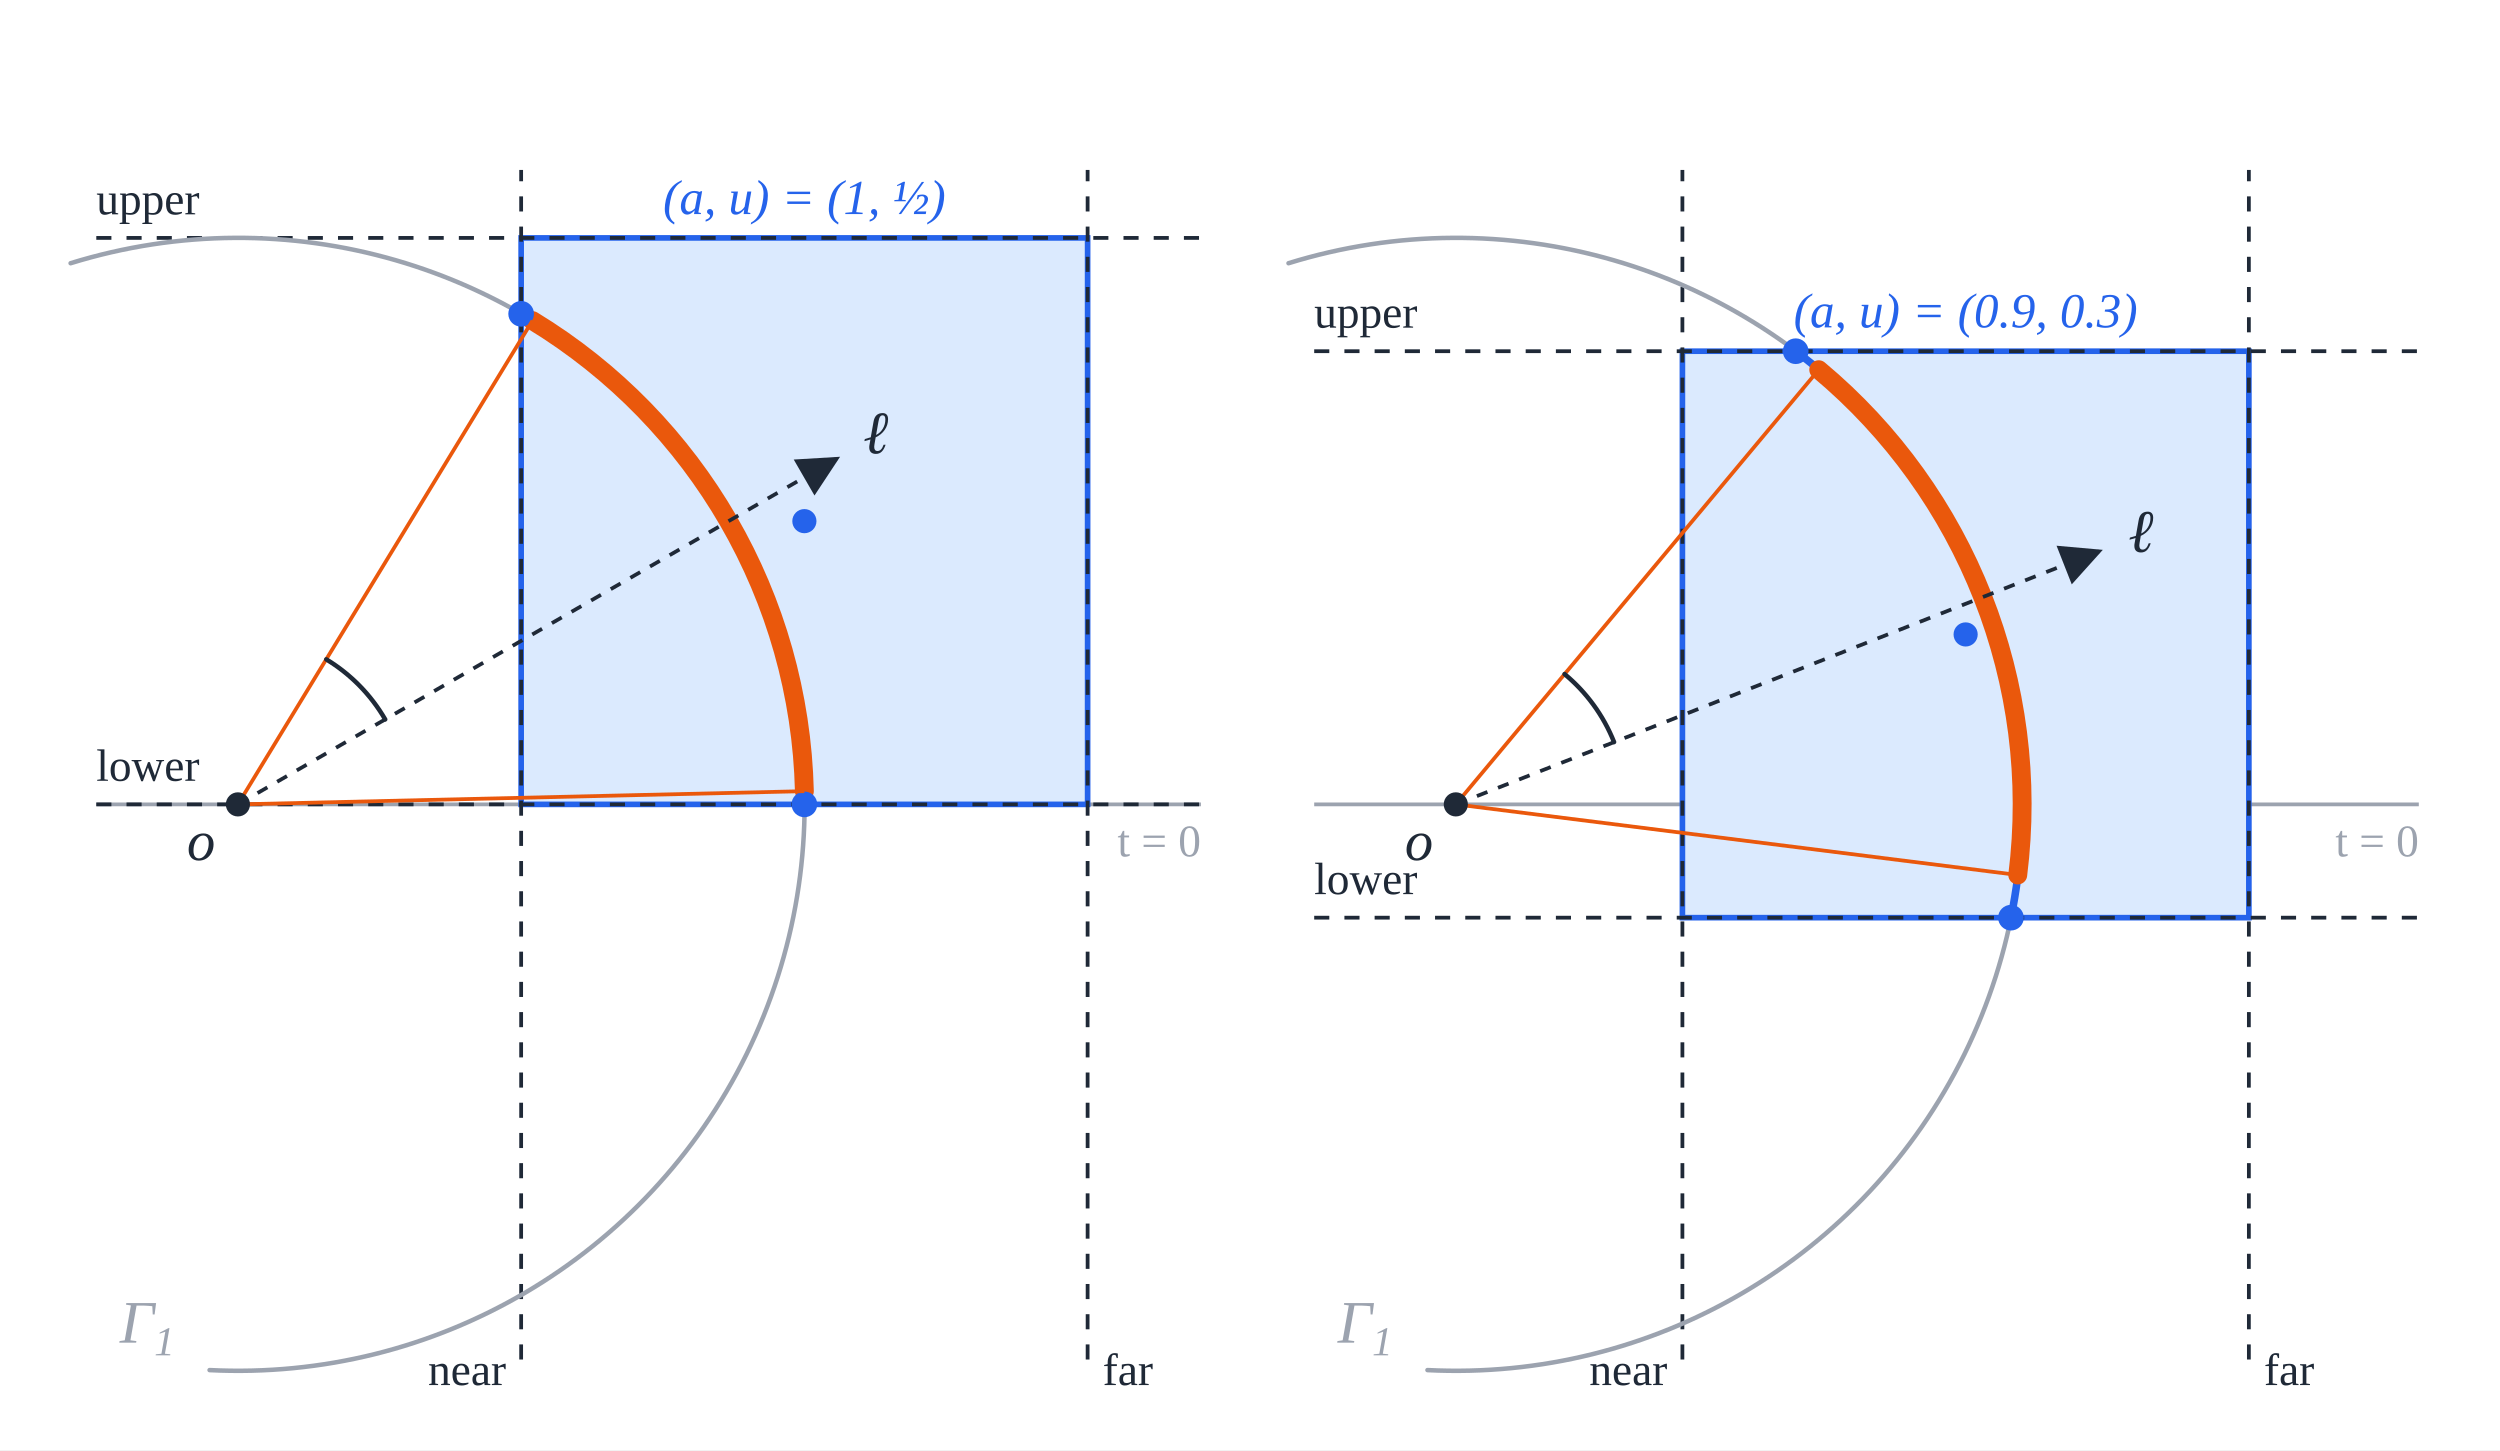
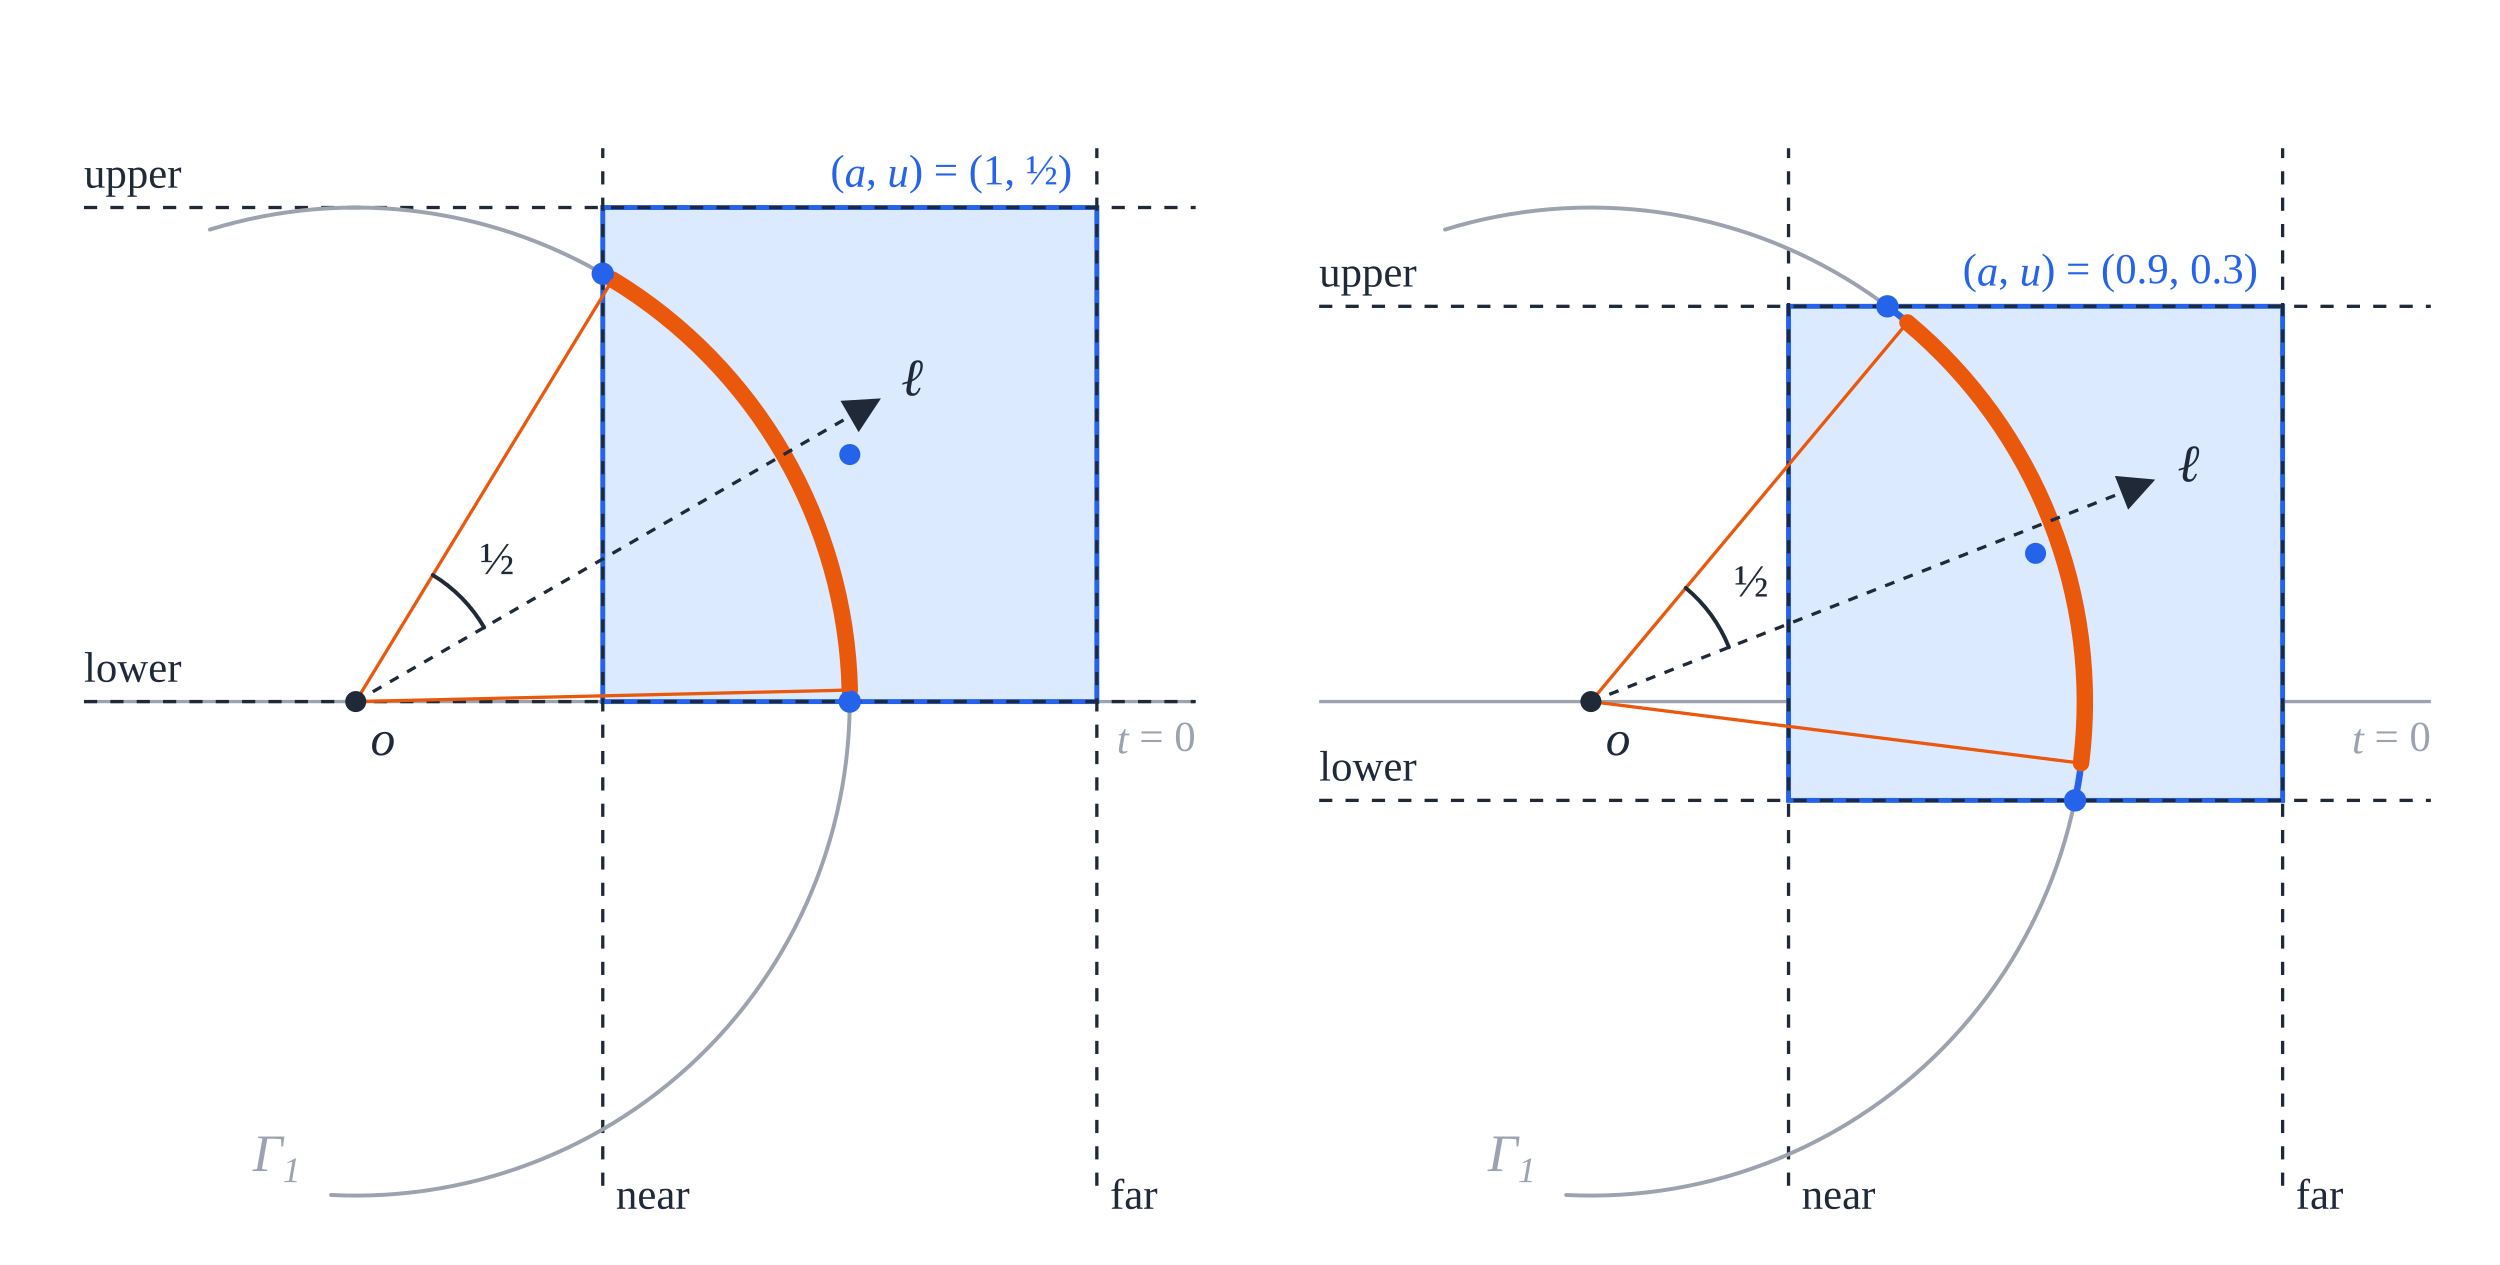
- <svg xmlns="http://www.w3.org/2000/svg" width="662" height="384" viewBox="0 0 662 384" role="img" aria-label="Two admissible squares in their charts, with the lines of their four edges and the arc of the unit circle of half-width 1/2 about the label; left the side state (1, 1/2), whose arc nearly fills the part of the circle inside the square, right the state (0.9, 0.3), with an axial label">
+ <svg xmlns="http://www.w3.org/2000/svg" width="759" height="384" viewBox="0 0 759 384" role="img" aria-label="Two admissible squares in their charts, with the lines of their four edges and the arc of the unit circle of half-width 1/2 about the label; left the side state (1, 1/2), whose arc nearly fills the part of the circle inside the square, right the state (0.9, 0.3), with an axial label">
  <defs>
    <marker id="arrow" viewBox="0 0 10 10" refX="9" refY="5" markerUnits="userSpaceOnUse" markerWidth="11" markerHeight="11" orient="auto-start-reverse">
      <path d="M 0 0 L 10 5 L 0 10 z" fill="#1f2937" />
    </marker>
  </defs>
  <rect width="100%" height="100%" fill="#ffffff" />
-   <line x1="25.5" y1="213.0" x2="318.0" y2="213.0" stroke="#9ca3af" stroke-width="1" />
-   <text x="318.0" y="224.0" font-size="12" font-family="Georgia, 'Times New Roman', serif" fill="#9ca3af" text-anchor="end" dominant-baseline="middle">t = 0</text>
-   <polygon points="138.0,213.0 288.0,213.0 288.0,63.0 138.0,63.0" fill="#dbeafe" stroke="#2563eb" stroke-width="1.5" fill-opacity="1" />
-   <line x1="138.0" y1="360.0" x2="138.0" y2="45.0" stroke="#1f2937" stroke-width="1" stroke-dasharray="4 4" />
-   <line x1="288.0" y1="360.0" x2="288.0" y2="45.0" stroke="#1f2937" stroke-width="1" stroke-dasharray="4 4" />
-   <line x1="25.5" y1="213.0" x2="318.0" y2="213.0" stroke="#1f2937" stroke-width="1" stroke-dasharray="4 4" />
-   <line x1="25.5" y1="63.0" x2="318.0" y2="63.0" stroke="#1f2937" stroke-width="1" stroke-dasharray="4 4" />
-   <text x="134.0" y="364.0" font-size="12" font-family="Georgia, 'Times New Roman', serif" fill="#1f2937" text-anchor="end" dominant-baseline="middle">near</text>
-   <text x="292.0" y="364.0" font-size="12" font-family="Georgia, 'Times New Roman', serif" fill="#1f2937" text-anchor="start" dominant-baseline="middle">far</text>
-   <text x="25.5" y="204.0" font-size="12" font-family="Georgia, 'Times New Roman', serif" fill="#1f2937" text-anchor="start" dominant-baseline="middle">lower</text>
-   <text x="25.5" y="54.0" font-size="12" font-family="Georgia, 'Times New Roman', serif" fill="#1f2937" text-anchor="start" dominant-baseline="middle">upper</text>
-   <path d="M 55.5 362.8 A 150.0 150.0 0 1 0 18.7 69.7" fill="none" stroke="#9ca3af" stroke-width="1.2" stroke-linecap="round" />
-   <path d="M 213.0 213.0 A 150.0 150.0 0 0 0 138.0 83.1" fill="none" stroke="#2563eb" stroke-width="2" stroke-linecap="round" />
-   <path d="M 213.0 209.5 A 150.0 150.0 0 0 0 141.0 84.9" fill="none" stroke="#ea580c" stroke-width="5" stroke-linecap="round" />
-   <circle cx="213.0" cy="213.0" r="3.4" fill="#2563eb" />
-   <circle cx="138.0" cy="83.1" r="3.4" fill="#2563eb" />
-   <line x1="63.0" y1="213.0" x2="221.5" y2="121.5" stroke="#1f2937" stroke-width="1" stroke-dasharray="3 3" marker-end="url(#arrow)" />
-   <text x="231.9" y="115.5" font-size="16" font-family="Georgia, 'Times New Roman', serif" fill="#1f2937" text-anchor="middle" dominant-baseline="middle" font-style="italic">ℓ</text>
-   <line x1="63.0" y1="213.0" x2="213.0" y2="209.5" stroke="#ea580c" stroke-width="1" />
-   <line x1="63.0" y1="213.0" x2="141.0" y2="84.9" stroke="#ea580c" stroke-width="1" />
-   <path d="M 102.0 190.5 A 45.0 45.0 0 0 0 86.4 174.6" fill="none" stroke="#1f2937" stroke-width="1.2" stroke-linecap="round" />
-   <circle cx="213.0" cy="138.0" r="3.2" fill="#2563eb" />
-   <text x="213.0" y="53.0" font-size="13" font-family="Georgia, 'Times New Roman', serif" fill="#2563eb" text-anchor="middle" dominant-baseline="middle" font-style="italic">(a, u) = (1, ½)</text>
-   <circle cx="63.0" cy="213.0" r="3.2" fill="#1f2937" />
-   <text x="57.0" y="223.5" font-size="15" font-family="Georgia, 'Times New Roman', serif" fill="#1f2937" text-anchor="end" dominant-baseline="middle" font-style="italic">o</text>
-   <text x="39.0" y="351.0" font-size="16" font-family="Georgia, 'Times New Roman', serif" fill="#9ca3af" text-anchor="middle" dominant-baseline="middle" font-style="italic">Γ<tspan dy="4.8" font-size="10.9">1</tspan>
+   <line x1="25.5" y1="213.0" x2="363.0" y2="213.0" stroke="#9ca3af" stroke-width="1" />
+   <text x="363.0" y="225.0" font-size="13" font-family="Georgia, 'Times New Roman', serif" fill="#9ca3af" text-anchor="end" dominant-baseline="middle">
+     <tspan font-style="italic">t</tspan> = 0</text>
+   <polygon points="183.0,213.0 333.0,213.0 333.0,63.0 183.0,63.0" fill="#dbeafe" stroke="#2563eb" stroke-width="1.5" fill-opacity="1" />
+   <line x1="183.0" y1="360.0" x2="183.0" y2="45.0" stroke="#1f2937" stroke-width="1" stroke-dasharray="4 4" />
+   <line x1="333.0" y1="360.0" x2="333.0" y2="45.0" stroke="#1f2937" stroke-width="1" stroke-dasharray="4 4" />
+   <line x1="25.5" y1="213.0" x2="363.0" y2="213.0" stroke="#1f2937" stroke-width="1" stroke-dasharray="4 4" />
+   <line x1="25.5" y1="63.0" x2="363.0" y2="63.0" stroke="#1f2937" stroke-width="1" stroke-dasharray="4 4" />
+   <text x="187.0" y="364.0" font-size="13" font-family="Georgia, 'Times New Roman', serif" fill="#1f2937" text-anchor="start" dominant-baseline="middle">near</text>
+   <text x="337.0" y="364.0" font-size="13" font-family="Georgia, 'Times New Roman', serif" fill="#1f2937" text-anchor="start" dominant-baseline="middle">far</text>
+   <text x="25.5" y="204.0" font-size="13" font-family="Georgia, 'Times New Roman', serif" fill="#1f2937" text-anchor="start" dominant-baseline="middle">lower</text>
+   <text x="25.5" y="54.0" font-size="13" font-family="Georgia, 'Times New Roman', serif" fill="#1f2937" text-anchor="start" dominant-baseline="middle">upper</text>
+   <path d="M 100.5 362.8 A 150.0 150.0 0 0 0 256.8 194.3 A 150.0 150.0 0 0 0 63.7 69.7" fill="none" stroke="#9ca3af" stroke-width="1.2" stroke-linecap="round" />
+   <path d="M 258.0 213.0 A 150.0 150.0 0 0 0 183.0 83.1" fill="none" stroke="#2563eb" stroke-width="2" stroke-linecap="round" />
+   <path d="M 258.0 209.5 A 150.0 150.0 0 0 0 186.0 84.9" fill="none" stroke="#ea580c" stroke-width="5" stroke-linecap="round" />
+   <circle cx="258.0" cy="213.0" r="3.4" fill="#2563eb" />
+   <circle cx="183.0" cy="83.1" r="3.4" fill="#2563eb" />
+   <line x1="108.0" y1="213.0" x2="266.5" y2="121.5" stroke="#1f2937" stroke-width="1" stroke-dasharray="3 3" marker-end="url(#arrow)" />
+   <text x="276.9" y="115.5" font-size="16" font-family="Georgia, 'Times New Roman', serif" fill="#1f2937" text-anchor="middle" dominant-baseline="middle" font-style="italic">ℓ</text>
+   <line x1="108.0" y1="213.0" x2="258.0" y2="209.5" stroke="#ea580c" stroke-width="1" />
+   <line x1="108.0" y1="213.0" x2="186.0" y2="84.9" stroke="#ea580c" stroke-width="1" />
+   <path d="M 147.0 190.5 A 45.0 45.0 0 0 0 131.4 174.6" fill="none" stroke="#1f2937" stroke-width="1.2" stroke-linecap="round" />
+   <text x="150.9" y="171.1" font-size="14" font-family="Georgia, 'Times New Roman', serif" fill="#1f2937" text-anchor="middle" dominant-baseline="middle">½</text>
+   <circle cx="258.0" cy="138.0" r="3.2" fill="#2563eb" />
+   <text x="325.5" y="53.0" font-size="13" font-family="Georgia, 'Times New Roman', serif" fill="#2563eb" text-anchor="end" dominant-baseline="middle">(<tspan font-style="italic">a</tspan>, <tspan font-style="italic">u</tspan>) = (1, ½)</text>
+   <circle cx="108.0" cy="213.0" r="3.2" fill="#1f2937" />
+   <text x="112.5" y="225.0" font-size="15" font-family="Georgia, 'Times New Roman', serif" fill="#1f2937" text-anchor="start" dominant-baseline="middle" font-style="italic">o</text>
+   <text x="84.0" y="351.0" font-size="16" font-family="Georgia, 'Times New Roman', serif" fill="#9ca3af" text-anchor="middle" dominant-baseline="middle" font-style="italic">Γ<tspan dy="4.8" font-size="10.9">1</tspan>
  </text>
-   <line x1="348.0" y1="213.0" x2="640.5" y2="213.0" stroke="#9ca3af" stroke-width="1" />
-   <text x="640.5" y="224.0" font-size="12" font-family="Georgia, 'Times New Roman', serif" fill="#9ca3af" text-anchor="end" dominant-baseline="middle">t = 0</text>
-   <polygon points="445.5,243.0 595.5,243.0 595.5,93.0 445.5,93.0" fill="#dbeafe" stroke="#2563eb" stroke-width="1.5" fill-opacity="1" />
-   <line x1="445.5" y1="360.0" x2="445.5" y2="45.0" stroke="#1f2937" stroke-width="1" stroke-dasharray="4 4" />
-   <line x1="595.5" y1="360.0" x2="595.5" y2="45.0" stroke="#1f2937" stroke-width="1" stroke-dasharray="4 4" />
-   <line x1="348.0" y1="243.0" x2="640.5" y2="243.0" stroke="#1f2937" stroke-width="1" stroke-dasharray="4 4" />
-   <line x1="348.0" y1="93.0" x2="640.5" y2="93.0" stroke="#1f2937" stroke-width="1" stroke-dasharray="4 4" />
-   <text x="441.5" y="364.0" font-size="12" font-family="Georgia, 'Times New Roman', serif" fill="#1f2937" text-anchor="end" dominant-baseline="middle">near</text>
-   <text x="599.5" y="364.0" font-size="12" font-family="Georgia, 'Times New Roman', serif" fill="#1f2937" text-anchor="start" dominant-baseline="middle">far</text>
-   <text x="348.0" y="234.0" font-size="12" font-family="Georgia, 'Times New Roman', serif" fill="#1f2937" text-anchor="start" dominant-baseline="middle">lower</text>
-   <text x="348.0" y="84.0" font-size="12" font-family="Georgia, 'Times New Roman', serif" fill="#1f2937" text-anchor="start" dominant-baseline="middle">upper</text>
-   <path d="M 378.0 362.8 A 150.0 150.0 0 1 0 341.2 69.7" fill="none" stroke="#9ca3af" stroke-width="1.2" stroke-linecap="round" />
-   <path d="M 532.5 243.0 A 150.0 150.0 0 0 0 475.5 93.0" fill="none" stroke="#2563eb" stroke-width="2" stroke-linecap="round" />
-   <path d="M 534.3 231.7 A 150.0 150.0 0 0 0 481.6 97.9" fill="none" stroke="#ea580c" stroke-width="5" stroke-linecap="round" />
-   <circle cx="532.5" cy="243.0" r="3.4" fill="#2563eb" />
-   <circle cx="475.5" cy="93.0" r="3.4" fill="#2563eb" />
-   <line x1="385.5" y1="213.0" x2="555.8" y2="146.0" stroke="#1f2937" stroke-width="1" stroke-dasharray="3 3" marker-end="url(#arrow)" />
-   <text x="566.9" y="141.6" font-size="16" font-family="Georgia, 'Times New Roman', serif" fill="#1f2937" text-anchor="middle" dominant-baseline="middle" font-style="italic">ℓ</text>
-   <line x1="385.5" y1="213.0" x2="534.3" y2="231.7" stroke="#ea580c" stroke-width="1" />
-   <line x1="385.5" y1="213.0" x2="481.6" y2="97.9" stroke="#ea580c" stroke-width="1" />
-   <path d="M 427.4 196.5 A 45.0 45.0 0 0 0 414.3 178.5" fill="none" stroke="#1f2937" stroke-width="1.2" stroke-linecap="round" />
-   <circle cx="520.5" cy="168.0" r="3.2" fill="#2563eb" />
-   <text x="520.5" y="83.0" font-size="13" font-family="Georgia, 'Times New Roman', serif" fill="#2563eb" text-anchor="middle" dominant-baseline="middle" font-style="italic">(a, u) = (0.9, 0.3)</text>
-   <circle cx="385.5" cy="213.0" r="3.2" fill="#1f2937" />
-   <text x="379.5" y="223.5" font-size="15" font-family="Georgia, 'Times New Roman', serif" fill="#1f2937" text-anchor="end" dominant-baseline="middle" font-style="italic">o</text>
-   <text x="361.5" y="351.0" font-size="16" font-family="Georgia, 'Times New Roman', serif" fill="#9ca3af" text-anchor="middle" dominant-baseline="middle" font-style="italic">Γ<tspan dy="4.8" font-size="10.9">1</tspan>
+   <line x1="400.5" y1="213.0" x2="738.0" y2="213.0" stroke="#9ca3af" stroke-width="1" />
+   <text x="738.0" y="225.0" font-size="13" font-family="Georgia, 'Times New Roman', serif" fill="#9ca3af" text-anchor="end" dominant-baseline="middle">
+     <tspan font-style="italic">t</tspan> = 0</text>
+   <polygon points="543.0,243.0 693.0,243.0 693.0,93.0 543.0,93.0" fill="#dbeafe" stroke="#2563eb" stroke-width="1.5" fill-opacity="1" />
+   <line x1="543.0" y1="360.0" x2="543.0" y2="45.0" stroke="#1f2937" stroke-width="1" stroke-dasharray="4 4" />
+   <line x1="693.0" y1="360.0" x2="693.0" y2="45.0" stroke="#1f2937" stroke-width="1" stroke-dasharray="4 4" />
+   <line x1="400.5" y1="243.0" x2="738.0" y2="243.0" stroke="#1f2937" stroke-width="1" stroke-dasharray="4 4" />
+   <line x1="400.5" y1="93.0" x2="738.0" y2="93.0" stroke="#1f2937" stroke-width="1" stroke-dasharray="4 4" />
+   <text x="547.0" y="364.0" font-size="13" font-family="Georgia, 'Times New Roman', serif" fill="#1f2937" text-anchor="start" dominant-baseline="middle">near</text>
+   <text x="697.0" y="364.0" font-size="13" font-family="Georgia, 'Times New Roman', serif" fill="#1f2937" text-anchor="start" dominant-baseline="middle">far</text>
+   <text x="400.5" y="234.0" font-size="13" font-family="Georgia, 'Times New Roman', serif" fill="#1f2937" text-anchor="start" dominant-baseline="middle">lower</text>
+   <text x="400.5" y="84.0" font-size="13" font-family="Georgia, 'Times New Roman', serif" fill="#1f2937" text-anchor="start" dominant-baseline="middle">upper</text>
+   <path d="M 475.5 362.8 A 150.0 150.0 0 0 0 631.8 194.3 A 150.0 150.0 0 0 0 438.7 69.7" fill="none" stroke="#9ca3af" stroke-width="1.2" stroke-linecap="round" />
+   <path d="M 630.0 243.0 A 150.0 150.0 0 0 0 573.0 93.0" fill="none" stroke="#2563eb" stroke-width="2" stroke-linecap="round" />
+   <path d="M 631.8 231.7 A 150.0 150.0 0 0 0 579.1 97.9" fill="none" stroke="#ea580c" stroke-width="5" stroke-linecap="round" />
+   <circle cx="630.0" cy="243.0" r="3.4" fill="#2563eb" />
+   <circle cx="573.0" cy="93.0" r="3.4" fill="#2563eb" />
+   <line x1="483.0" y1="213.0" x2="653.3" y2="146.0" stroke="#1f2937" stroke-width="1" stroke-dasharray="3 3" marker-end="url(#arrow)" />
+   <text x="664.4" y="141.6" font-size="16" font-family="Georgia, 'Times New Roman', serif" fill="#1f2937" text-anchor="middle" dominant-baseline="middle" font-style="italic">ℓ</text>
+   <line x1="483.0" y1="213.0" x2="631.8" y2="231.7" stroke="#ea580c" stroke-width="1" />
+   <line x1="483.0" y1="213.0" x2="579.1" y2="97.9" stroke="#ea580c" stroke-width="1" />
+   <path d="M 524.9 196.5 A 45.0 45.0 0 0 0 511.8 178.5" fill="none" stroke="#1f2937" stroke-width="1.2" stroke-linecap="round" />
+   <text x="531.7" y="177.9" font-size="14" font-family="Georgia, 'Times New Roman', serif" fill="#1f2937" text-anchor="middle" dominant-baseline="middle">½</text>
+   <circle cx="618.0" cy="168.0" r="3.2" fill="#2563eb" />
+   <text x="685.5" y="83.0" font-size="13" font-family="Georgia, 'Times New Roman', serif" fill="#2563eb" text-anchor="end" dominant-baseline="middle">(<tspan font-style="italic">a</tspan>, <tspan font-style="italic">u</tspan>) = (0.9, 0.3)</text>
+   <circle cx="483.0" cy="213.0" r="3.2" fill="#1f2937" />
+   <text x="487.5" y="225.0" font-size="15" font-family="Georgia, 'Times New Roman', serif" fill="#1f2937" text-anchor="start" dominant-baseline="middle" font-style="italic">o</text>
+   <text x="459.0" y="351.0" font-size="16" font-family="Georgia, 'Times New Roman', serif" fill="#9ca3af" text-anchor="middle" dominant-baseline="middle" font-style="italic">Γ<tspan dy="4.8" font-size="10.9">1</tspan>
  </text>
</svg>
